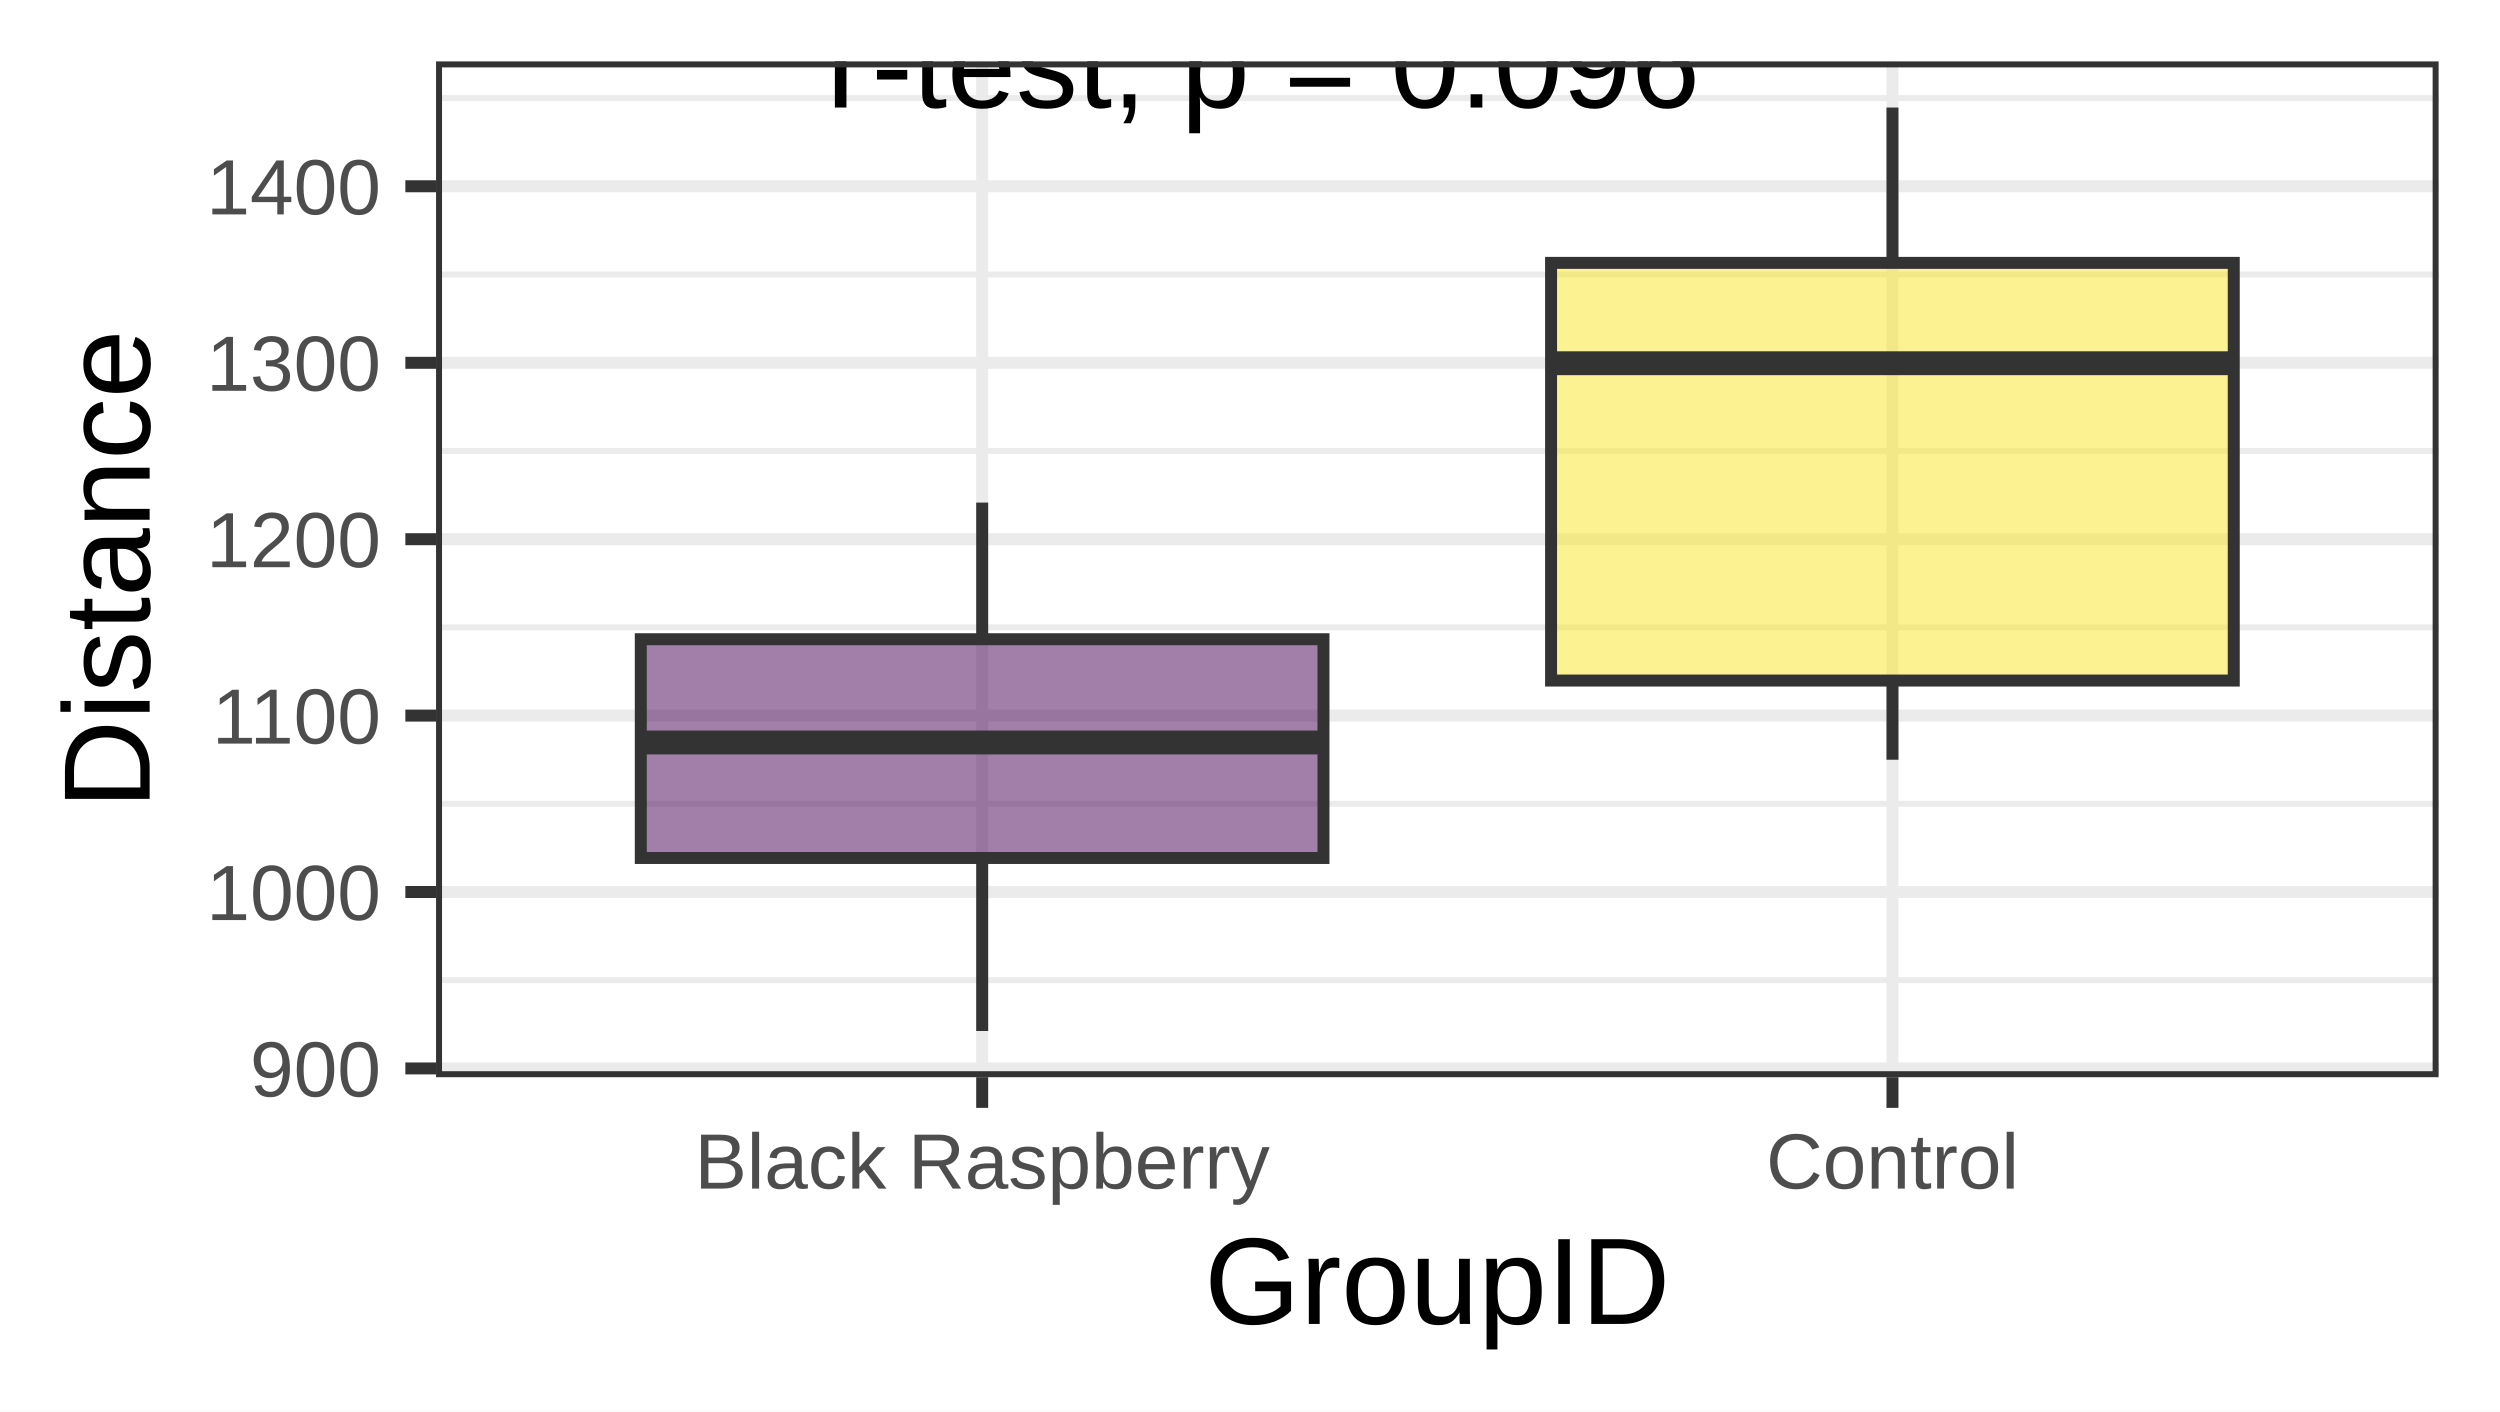
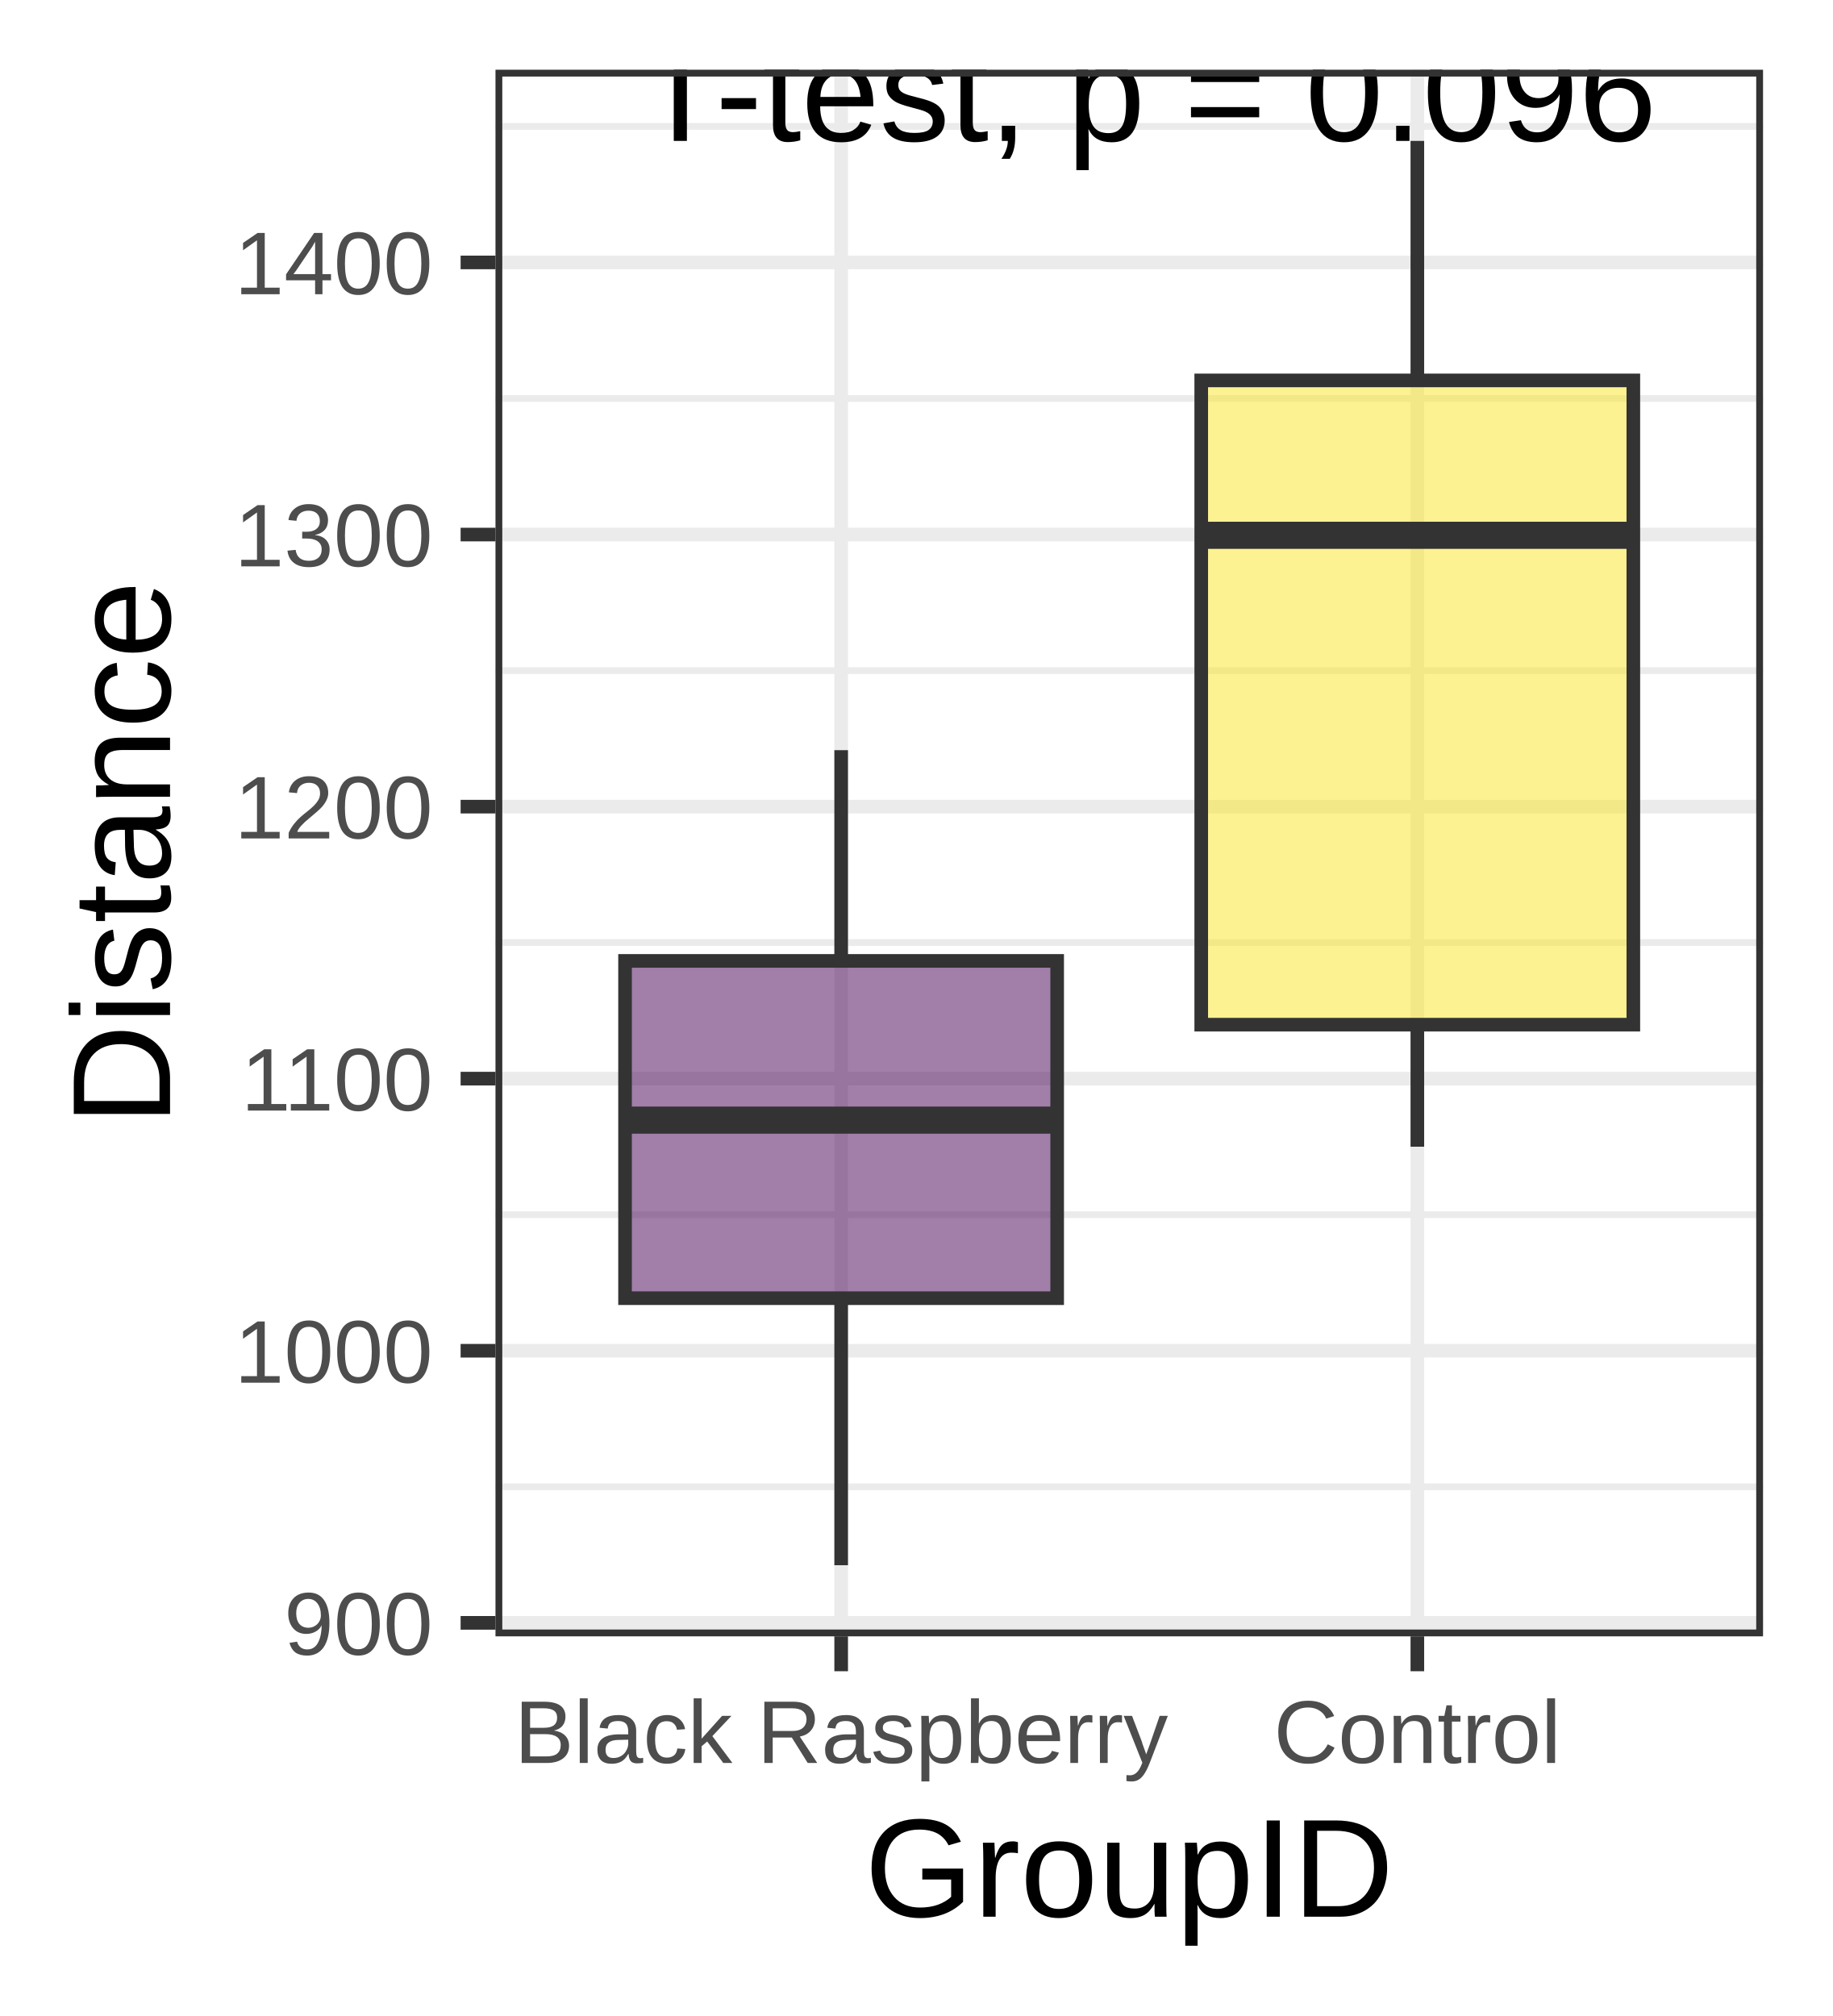
- <svg xmlns="http://www.w3.org/2000/svg" class="svglite" width="223.20pt" height="126.00pt" viewBox="0 0 223.20 126.00">
+ <svg xmlns="http://www.w3.org/2000/svg" class="svglite" width="144.00pt" height="158.40pt" viewBox="0 0 144.00 158.40">
  <defs>
    <style type="text/css">
    .svglite line, .svglite polyline, .svglite polygon, .svglite path, .svglite rect, .svglite circle {
      fill: none;
      stroke: #000000;
      stroke-linecap: round;
      stroke-linejoin: round;
      stroke-miterlimit: 10.00;
    }
    .svglite text {
      white-space: pre;
    }
  </style>
  </defs>
  <rect width="100%" height="100%" style="stroke: none; fill: #FFFFFF;" />
  <defs>
-     <clipPath id="cpMC4wMHwyMjMuMjB8MC4wMHwxMjYuMDA=">
-       <rect x="0.00" y="0.00" width="223.20" height="126.00" />
+     <clipPath id="cpMC4wMHwxNDQuMDB8MC4wMHwxNTguNDA=">
+       <rect x="0.00" y="0.00" width="144.00" height="158.40" />
    </clipPath>
  </defs>
-   <g clip-path="url(#cpMC4wMHwyMjMuMjB8MC4wMHwxMjYuMDA=)">
-     <rect x="-0" y="0.00" width="223.20" height="126.00" style="stroke-width: 1.07; stroke: #FFFFFF; fill: #FFFFFF;" />
+   <g clip-path="url(#cpMC4wMHwxNDQuMDB8MC4wMHwxNTguNDA=)">
+     <rect x="-0" y="-0" width="144.00" height="158.40" style="stroke-width: 1.07; stroke: #FFFFFF; fill: #FFFFFF;" />
  </g>
  <defs>
-     <clipPath id="cpMzguOTN8MjE3LjcyfDUuNDh8OTYuMTc=">
-       <rect x="38.93" y="5.48" width="178.79" height="90.69" />
+     <clipPath id="cpMzguOTN8MTM4LjUyfDUuNDh8MTI4LjU3">
+       <rect x="38.93" y="5.48" width="99.59" height="123.09" />
    </clipPath>
  </defs>
-   <g clip-path="url(#cpMzguOTN8MjE3LjcyfDUuNDh8OTYuMTc=)">
-     <rect x="38.93" y="5.48" width="178.79" height="90.69" style="stroke-width: 1.07; stroke: none; fill: #FFFFFF;" />
-     <polyline points="38.93,87.51 217.72,87.51 " style="stroke-width: 0.53; stroke: #EBEBEB; stroke-linecap: butt;" />
-     <polyline points="38.93,71.76 217.72,71.76 " style="stroke-width: 0.53; stroke: #EBEBEB; stroke-linecap: butt;" />
-     <polyline points="38.93,56.01 217.72,56.01 " style="stroke-width: 0.53; stroke: #EBEBEB; stroke-linecap: butt;" />
-     <polyline points="38.93,40.26 217.72,40.26 " style="stroke-width: 0.53; stroke: #EBEBEB; stroke-linecap: butt;" />
-     <polyline points="38.93,24.51 217.72,24.51 " style="stroke-width: 0.53; stroke: #EBEBEB; stroke-linecap: butt;" />
-     <polyline points="38.93,8.76 217.72,8.76 " style="stroke-width: 0.53; stroke: #EBEBEB; stroke-linecap: butt;" />
-     <polyline points="38.93,95.39 217.72,95.39 " style="stroke-width: 1.07; stroke: #EBEBEB; stroke-linecap: butt;" />
-     <polyline points="38.93,79.64 217.72,79.64 " style="stroke-width: 1.07; stroke: #EBEBEB; stroke-linecap: butt;" />
-     <polyline points="38.93,63.89 217.72,63.89 " style="stroke-width: 1.07; stroke: #EBEBEB; stroke-linecap: butt;" />
-     <polyline points="38.93,48.14 217.72,48.14 " style="stroke-width: 1.07; stroke: #EBEBEB; stroke-linecap: butt;" />
-     <polyline points="38.93,32.39 217.72,32.39 " style="stroke-width: 1.07; stroke: #EBEBEB; stroke-linecap: butt;" />
-     <polyline points="38.93,16.63 217.72,16.63 " style="stroke-width: 1.07; stroke: #EBEBEB; stroke-linecap: butt;" />
-     <polyline points="87.69,96.17 87.69,5.48 " style="stroke-width: 1.07; stroke: #EBEBEB; stroke-linecap: butt;" />
-     <polyline points="168.96,96.17 168.96,5.48 " style="stroke-width: 1.07; stroke: #EBEBEB; stroke-linecap: butt;" />
-     <line x1="87.69" y1="57.07" x2="87.69" y2="44.87" style="stroke-width: 1.07; stroke: #333333; stroke-linecap: butt;" />
-     <line x1="87.69" y1="76.60" x2="87.69" y2="92.05" style="stroke-width: 1.07; stroke: #333333; stroke-linecap: butt;" />
-     <polygon points="57.21,57.07 57.21,76.60 118.16,76.60 118.16,57.07 57.21,57.07 " style="stroke-width: 1.07; stroke: #333333; stroke-linecap: butt; stroke-linejoin: miter; fill: #440154; fill-opacity: 0.50;" />
-     <line x1="57.21" y1="66.29" x2="118.16" y2="66.29" style="stroke-width: 2.13; stroke: #333333; stroke-linecap: butt; stroke-linejoin: miter;" />
-     <line x1="168.96" y1="23.47" x2="168.96" y2="9.60" style="stroke-width: 1.07; stroke: #333333; stroke-linecap: butt;" />
-     <line x1="168.96" y1="60.76" x2="168.96" y2="67.83" style="stroke-width: 1.07; stroke: #333333; stroke-linecap: butt;" />
-     <polygon points="138.48,23.47 138.48,60.76 199.43,60.76 199.43,23.47 138.48,23.47 " style="stroke-width: 1.07; stroke: #333333; stroke-linecap: butt; stroke-linejoin: miter; fill: #FDE725; fill-opacity: 0.50;" />
-     <line x1="138.48" y1="32.43" x2="199.43" y2="32.43" style="stroke-width: 2.13; stroke: #333333; stroke-linecap: butt; stroke-linejoin: miter;" />
-     <text x="71.68" y="9.60" style="font-size: 11.04px; font-family: &quot;Arial&quot;;" textLength="80.04px" lengthAdjust="spacingAndGlyphs">T-test, p = 0.096</text>
-     <rect x="38.93" y="5.48" width="178.79" height="90.69" style="stroke-width: 1.07; stroke: #333333;" />
+   <g clip-path="url(#cpMzguOTN8MTM4LjUyfDUuNDh8MTI4LjU3)">
+     <rect x="38.93" y="5.48" width="99.59" height="123.09" style="stroke-width: 1.07; stroke: none; fill: #FFFFFF;" />
+     <polyline points="38.93,116.82 138.52,116.82 " style="stroke-width: 0.53; stroke: #EBEBEB; stroke-linecap: butt;" />
+     <polyline points="38.93,95.44 138.52,95.44 " style="stroke-width: 0.53; stroke: #EBEBEB; stroke-linecap: butt;" />
+     <polyline points="38.93,74.06 138.52,74.06 " style="stroke-width: 0.53; stroke: #EBEBEB; stroke-linecap: butt;" />
+     <polyline points="38.93,52.69 138.52,52.69 " style="stroke-width: 0.53; stroke: #EBEBEB; stroke-linecap: butt;" />
+     <polyline points="38.93,31.31 138.52,31.31 " style="stroke-width: 0.53; stroke: #EBEBEB; stroke-linecap: butt;" />
+     <polyline points="38.93,9.93 138.52,9.93 " style="stroke-width: 0.53; stroke: #EBEBEB; stroke-linecap: butt;" />
+     <polyline points="38.93,127.51 138.52,127.51 " style="stroke-width: 1.07; stroke: #EBEBEB; stroke-linecap: butt;" />
+     <polyline points="38.93,106.13 138.52,106.13 " style="stroke-width: 1.07; stroke: #EBEBEB; stroke-linecap: butt;" />
+     <polyline points="38.93,84.75 138.52,84.75 " style="stroke-width: 1.07; stroke: #EBEBEB; stroke-linecap: butt;" />
+     <polyline points="38.93,63.38 138.52,63.38 " style="stroke-width: 1.07; stroke: #EBEBEB; stroke-linecap: butt;" />
+     <polyline points="38.93,42.00 138.52,42.00 " style="stroke-width: 1.07; stroke: #EBEBEB; stroke-linecap: butt;" />
+     <polyline points="38.93,20.62 138.52,20.62 " style="stroke-width: 1.07; stroke: #EBEBEB; stroke-linecap: butt;" />
+     <polyline points="66.09,128.57 66.09,5.48 " style="stroke-width: 1.07; stroke: #EBEBEB; stroke-linecap: butt;" />
+     <polyline points="111.36,128.57 111.36,5.48 " style="stroke-width: 1.07; stroke: #EBEBEB; stroke-linecap: butt;" />
+     <line x1="66.09" y1="75.50" x2="66.09" y2="58.94" style="stroke-width: 1.07; stroke: #333333; stroke-linecap: butt;" />
+     <line x1="66.09" y1="102.00" x2="66.09" y2="122.98" style="stroke-width: 1.07; stroke: #333333; stroke-linecap: butt;" />
+     <polygon points="49.11,75.50 49.11,102.00 83.06,102.00 83.06,75.50 49.11,75.50 " style="stroke-width: 1.07; stroke: #333333; stroke-linecap: butt; stroke-linejoin: miter; fill: #440154; fill-opacity: 0.50;" />
+     <line x1="49.11" y1="88.01" x2="83.06" y2="88.01" style="stroke-width: 2.13; stroke: #333333; stroke-linecap: butt; stroke-linejoin: miter;" />
+     <line x1="111.36" y1="29.89" x2="111.36" y2="11.07" style="stroke-width: 1.07; stroke: #333333; stroke-linecap: butt;" />
+     <line x1="111.36" y1="80.51" x2="111.36" y2="90.10" style="stroke-width: 1.07; stroke: #333333; stroke-linecap: butt;" />
+     <polygon points="94.38,29.89 94.38,80.51 128.33,80.51 128.33,29.89 94.38,29.89 " style="stroke-width: 1.07; stroke: #333333; stroke-linecap: butt; stroke-linejoin: miter; fill: #FDE725; fill-opacity: 0.50;" />
+     <line x1="94.38" y1="42.06" x2="128.33" y2="42.06" style="stroke-width: 2.13; stroke: #333333; stroke-linecap: butt; stroke-linejoin: miter;" />
+     <text x="50.08" y="11.07" style="font-size: 11.04px; font-family: &quot;Arial&quot;;" textLength="80.04px" lengthAdjust="spacingAndGlyphs">T-test, p = 0.096</text>
+     <rect x="38.93" y="5.48" width="99.59" height="123.09" style="stroke-width: 1.07; stroke: #333333;" />
  </g>
-   <g clip-path="url(#cpMC4wMHwyMjMuMjB8MC4wMHwxMjYuMDA=)">
-     <text x="34.00" y="97.90" text-anchor="end" style="font-size: 7.00px;fill: #4D4D4D; font-family: &quot;Arial&quot;;" textLength="11.69px" lengthAdjust="spacingAndGlyphs">900</text>
-     <text x="34.00" y="82.14" text-anchor="end" style="font-size: 7.00px;fill: #4D4D4D; font-family: &quot;Arial&quot;;" textLength="15.58px" lengthAdjust="spacingAndGlyphs">1000</text>
-     <text x="34.00" y="66.39" text-anchor="end" style="font-size: 7.00px;fill: #4D4D4D; font-family: &quot;Arial&quot;;" textLength="15.06px" lengthAdjust="spacingAndGlyphs">1100</text>
-     <text x="34.00" y="50.64" text-anchor="end" style="font-size: 7.00px;fill: #4D4D4D; font-family: &quot;Arial&quot;;" textLength="15.58px" lengthAdjust="spacingAndGlyphs">1200</text>
-     <text x="34.00" y="34.89" text-anchor="end" style="font-size: 7.00px;fill: #4D4D4D; font-family: &quot;Arial&quot;;" textLength="15.58px" lengthAdjust="spacingAndGlyphs">1300</text>
-     <text x="34.00" y="19.14" text-anchor="end" style="font-size: 7.00px;fill: #4D4D4D; font-family: &quot;Arial&quot;;" textLength="15.58px" lengthAdjust="spacingAndGlyphs">1400</text>
-     <polyline points="36.19,95.39 38.93,95.39 " style="stroke-width: 1.07; stroke: #333333; stroke-linecap: butt;" />
-     <polyline points="36.19,79.64 38.93,79.64 " style="stroke-width: 1.07; stroke: #333333; stroke-linecap: butt;" />
-     <polyline points="36.19,63.89 38.93,63.89 " style="stroke-width: 1.07; stroke: #333333; stroke-linecap: butt;" />
-     <polyline points="36.19,48.14 38.93,48.14 " style="stroke-width: 1.07; stroke: #333333; stroke-linecap: butt;" />
-     <polyline points="36.19,32.39 38.93,32.39 " style="stroke-width: 1.07; stroke: #333333; stroke-linecap: butt;" />
-     <polyline points="36.19,16.63 38.93,16.63 " style="stroke-width: 1.07; stroke: #333333; stroke-linecap: butt;" />
-     <polyline points="87.69,98.91 87.69,96.17 " style="stroke-width: 1.07; stroke: #333333; stroke-linecap: butt;" />
-     <polyline points="168.96,98.91 168.96,96.17 " style="stroke-width: 1.07; stroke: #333333; stroke-linecap: butt;" />
-     <text x="87.69" y="106.12" text-anchor="middle" style="font-size: 7.00px;fill: #4D4D4D; font-family: &quot;Arial&quot;;" textLength="51.36px" lengthAdjust="spacingAndGlyphs">Black Raspberry</text>
-     <text x="168.96" y="106.12" text-anchor="middle" style="font-size: 7.00px;fill: #4D4D4D; font-family: &quot;Arial&quot;;" textLength="22.57px" lengthAdjust="spacingAndGlyphs">Control</text>
-     <text x="128.32" y="118.20" text-anchor="middle" style="font-size: 11.00px; font-family: &quot;Arial&quot;;" textLength="41.59px" lengthAdjust="spacingAndGlyphs">GroupID</text>
-     <text transform="translate(13.36,50.83) rotate(-90)" text-anchor="middle" style="font-size: 11.00px; font-family: &quot;Arial&quot;;" textLength="42.80px" lengthAdjust="spacingAndGlyphs">Distance</text>
+   <g clip-path="url(#cpMC4wMHwxNDQuMDB8MC4wMHwxNTguNDA=)">
+     <text x="34.00" y="130.02" text-anchor="end" style="font-size: 7.00px;fill: #4D4D4D; font-family: &quot;Arial&quot;;" textLength="11.69px" lengthAdjust="spacingAndGlyphs">900</text>
+     <text x="34.00" y="108.64" text-anchor="end" style="font-size: 7.00px;fill: #4D4D4D; font-family: &quot;Arial&quot;;" textLength="15.58px" lengthAdjust="spacingAndGlyphs">1000</text>
+     <text x="34.00" y="87.26" text-anchor="end" style="font-size: 7.00px;fill: #4D4D4D; font-family: &quot;Arial&quot;;" textLength="15.06px" lengthAdjust="spacingAndGlyphs">1100</text>
+     <text x="34.00" y="65.88" text-anchor="end" style="font-size: 7.00px;fill: #4D4D4D; font-family: &quot;Arial&quot;;" textLength="15.58px" lengthAdjust="spacingAndGlyphs">1200</text>
+     <text x="34.00" y="44.50" text-anchor="end" style="font-size: 7.00px;fill: #4D4D4D; font-family: &quot;Arial&quot;;" textLength="15.58px" lengthAdjust="spacingAndGlyphs">1300</text>
+     <text x="34.00" y="23.12" text-anchor="end" style="font-size: 7.00px;fill: #4D4D4D; font-family: &quot;Arial&quot;;" textLength="15.58px" lengthAdjust="spacingAndGlyphs">1400</text>
+     <polyline points="36.19,127.51 38.93,127.51 " style="stroke-width: 1.07; stroke: #333333; stroke-linecap: butt;" />
+     <polyline points="36.19,106.13 38.93,106.13 " style="stroke-width: 1.07; stroke: #333333; stroke-linecap: butt;" />
+     <polyline points="36.19,84.75 38.93,84.75 " style="stroke-width: 1.07; stroke: #333333; stroke-linecap: butt;" />
+     <polyline points="36.19,63.38 38.93,63.38 " style="stroke-width: 1.07; stroke: #333333; stroke-linecap: butt;" />
+     <polyline points="36.19,42.00 38.93,42.00 " style="stroke-width: 1.07; stroke: #333333; stroke-linecap: butt;" />
+     <polyline points="36.19,20.62 38.93,20.62 " style="stroke-width: 1.07; stroke: #333333; stroke-linecap: butt;" />
+     <polyline points="66.09,131.31 66.09,128.57 " style="stroke-width: 1.07; stroke: #333333; stroke-linecap: butt;" />
+     <polyline points="111.36,131.31 111.36,128.57 " style="stroke-width: 1.07; stroke: #333333; stroke-linecap: butt;" />
+     <text x="66.09" y="138.52" text-anchor="middle" style="font-size: 7.00px;fill: #4D4D4D; font-family: &quot;Arial&quot;;" textLength="51.36px" lengthAdjust="spacingAndGlyphs">Black Raspberry</text>
+     <text x="111.36" y="138.52" text-anchor="middle" style="font-size: 7.00px;fill: #4D4D4D; font-family: &quot;Arial&quot;;" textLength="22.57px" lengthAdjust="spacingAndGlyphs">Control</text>
+     <text x="88.72" y="150.60" text-anchor="middle" style="font-size: 11.00px; font-family: &quot;Arial&quot;;" textLength="41.59px" lengthAdjust="spacingAndGlyphs">GroupID</text>
+     <text transform="translate(13.36,67.03) rotate(-90)" text-anchor="middle" style="font-size: 11.00px; font-family: &quot;Arial&quot;;" textLength="42.80px" lengthAdjust="spacingAndGlyphs">Distance</text>
  </g>
</svg>
